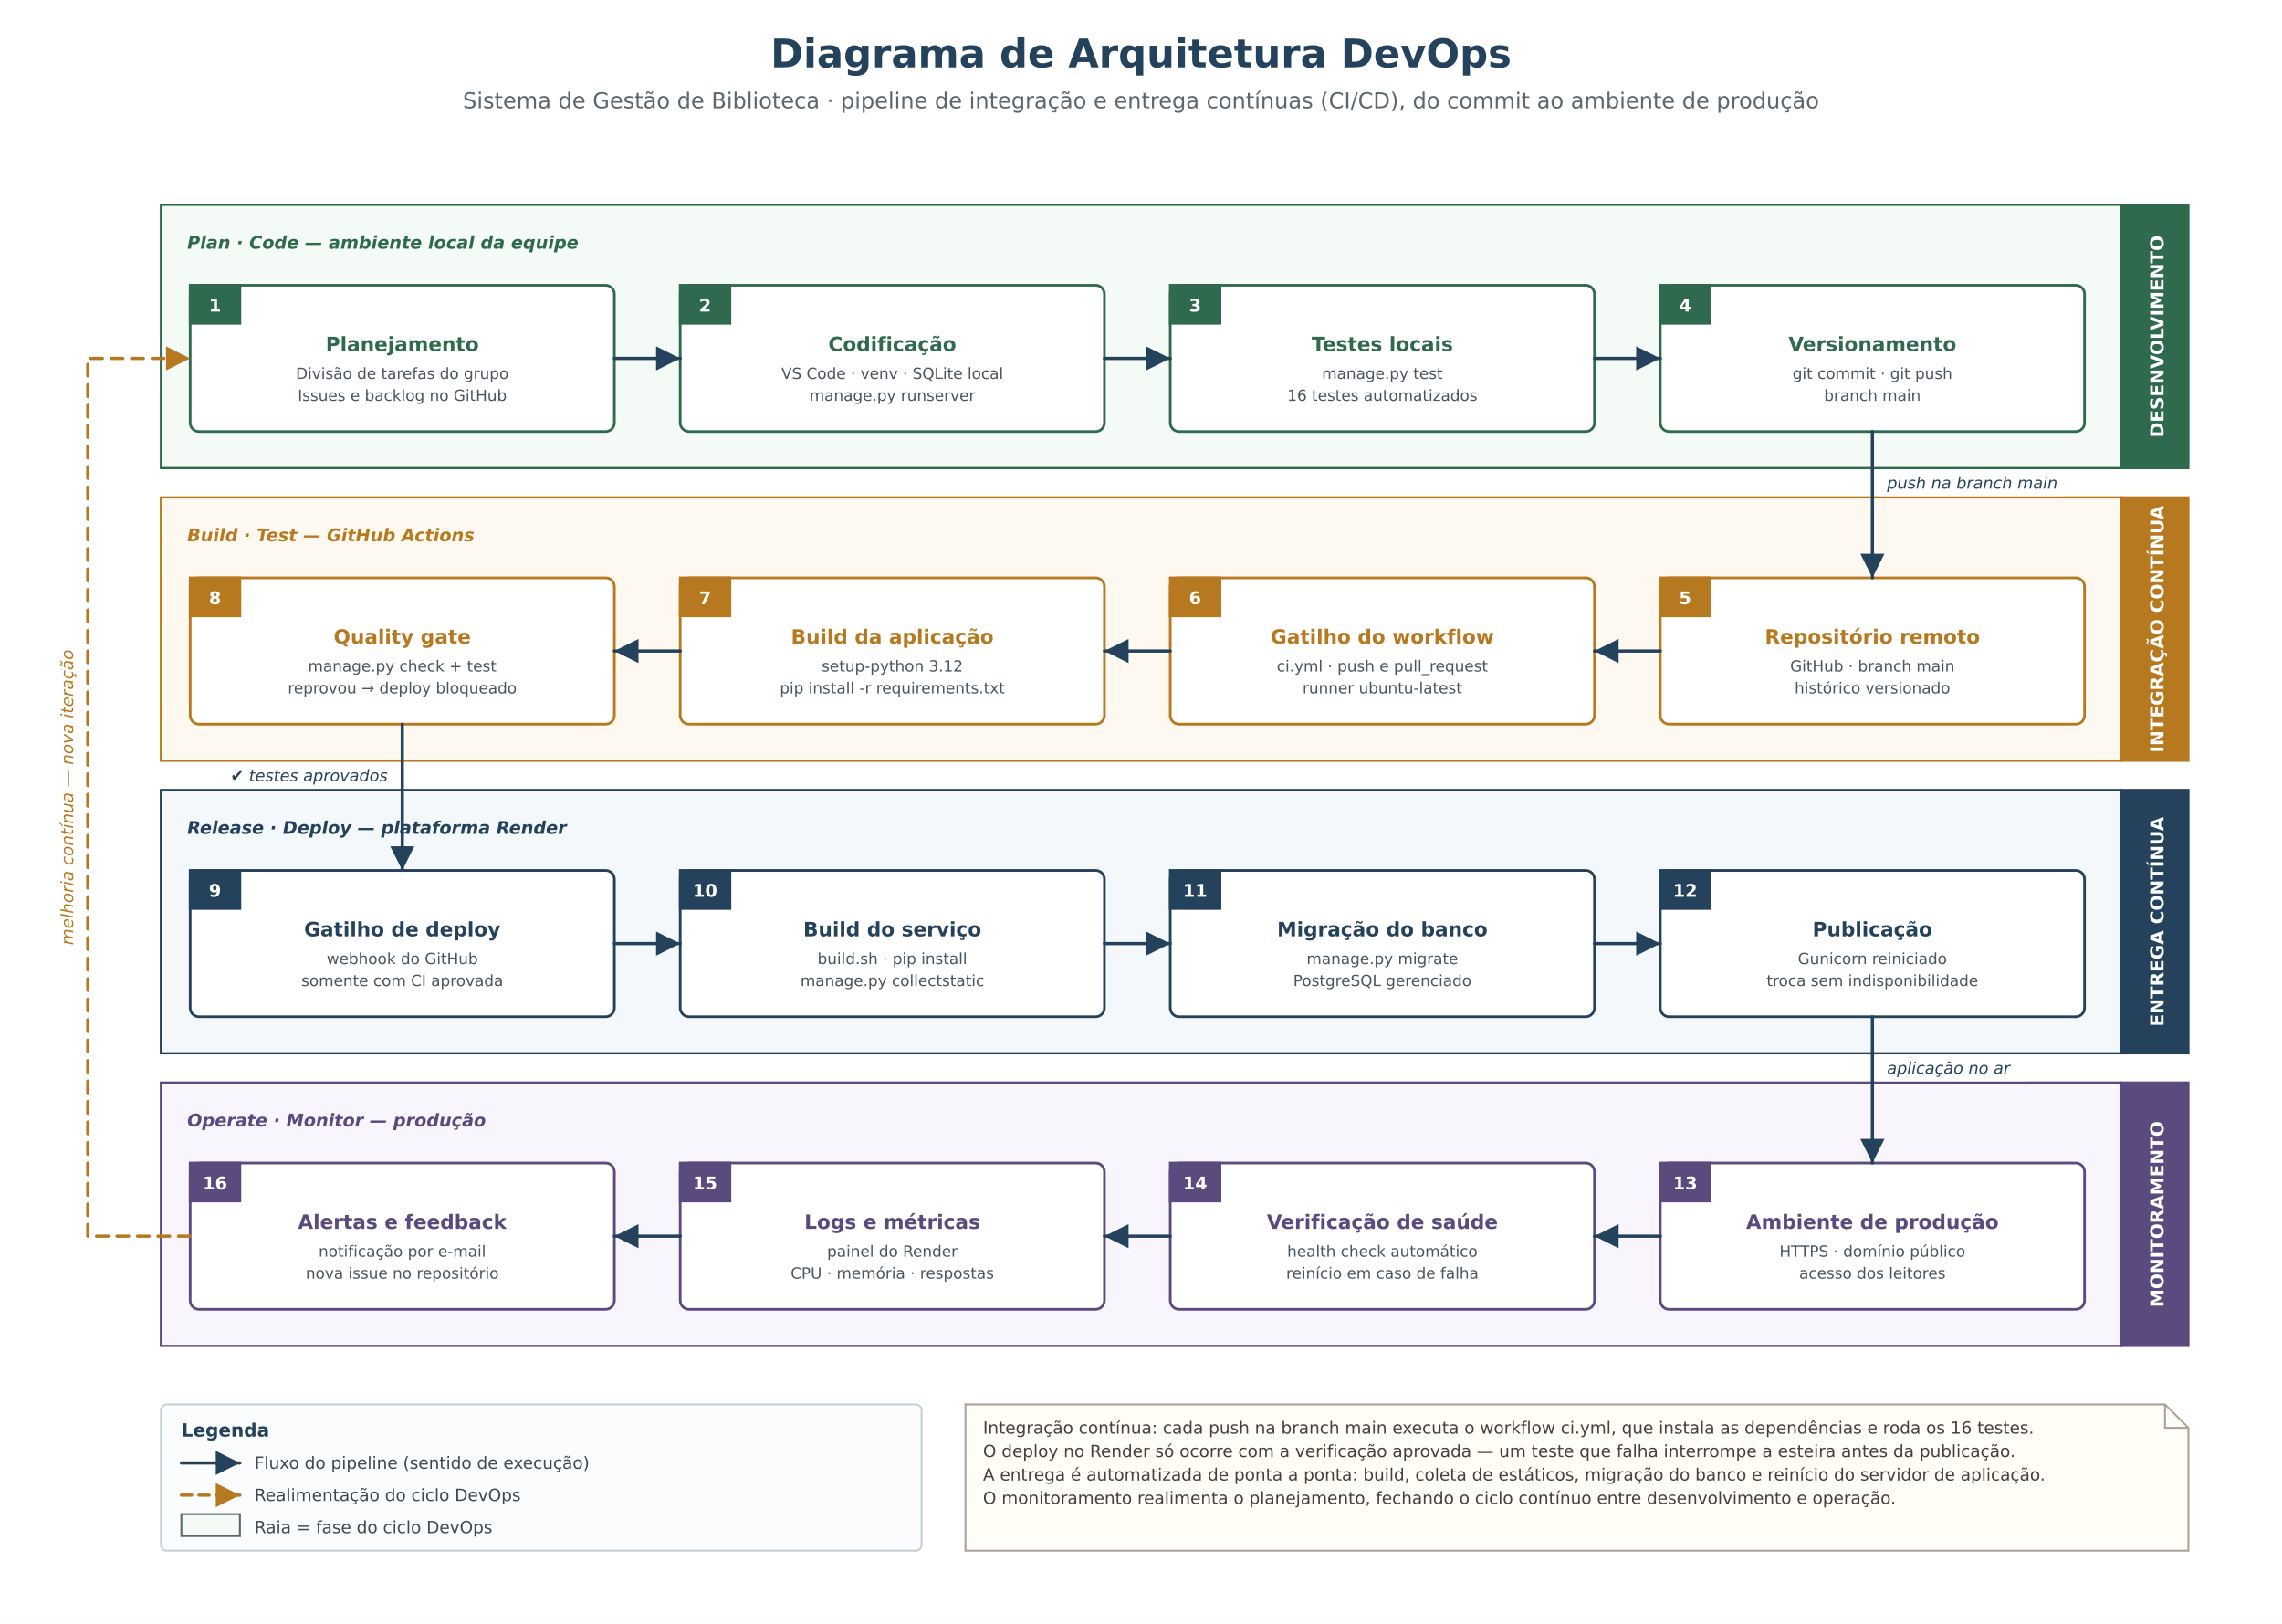
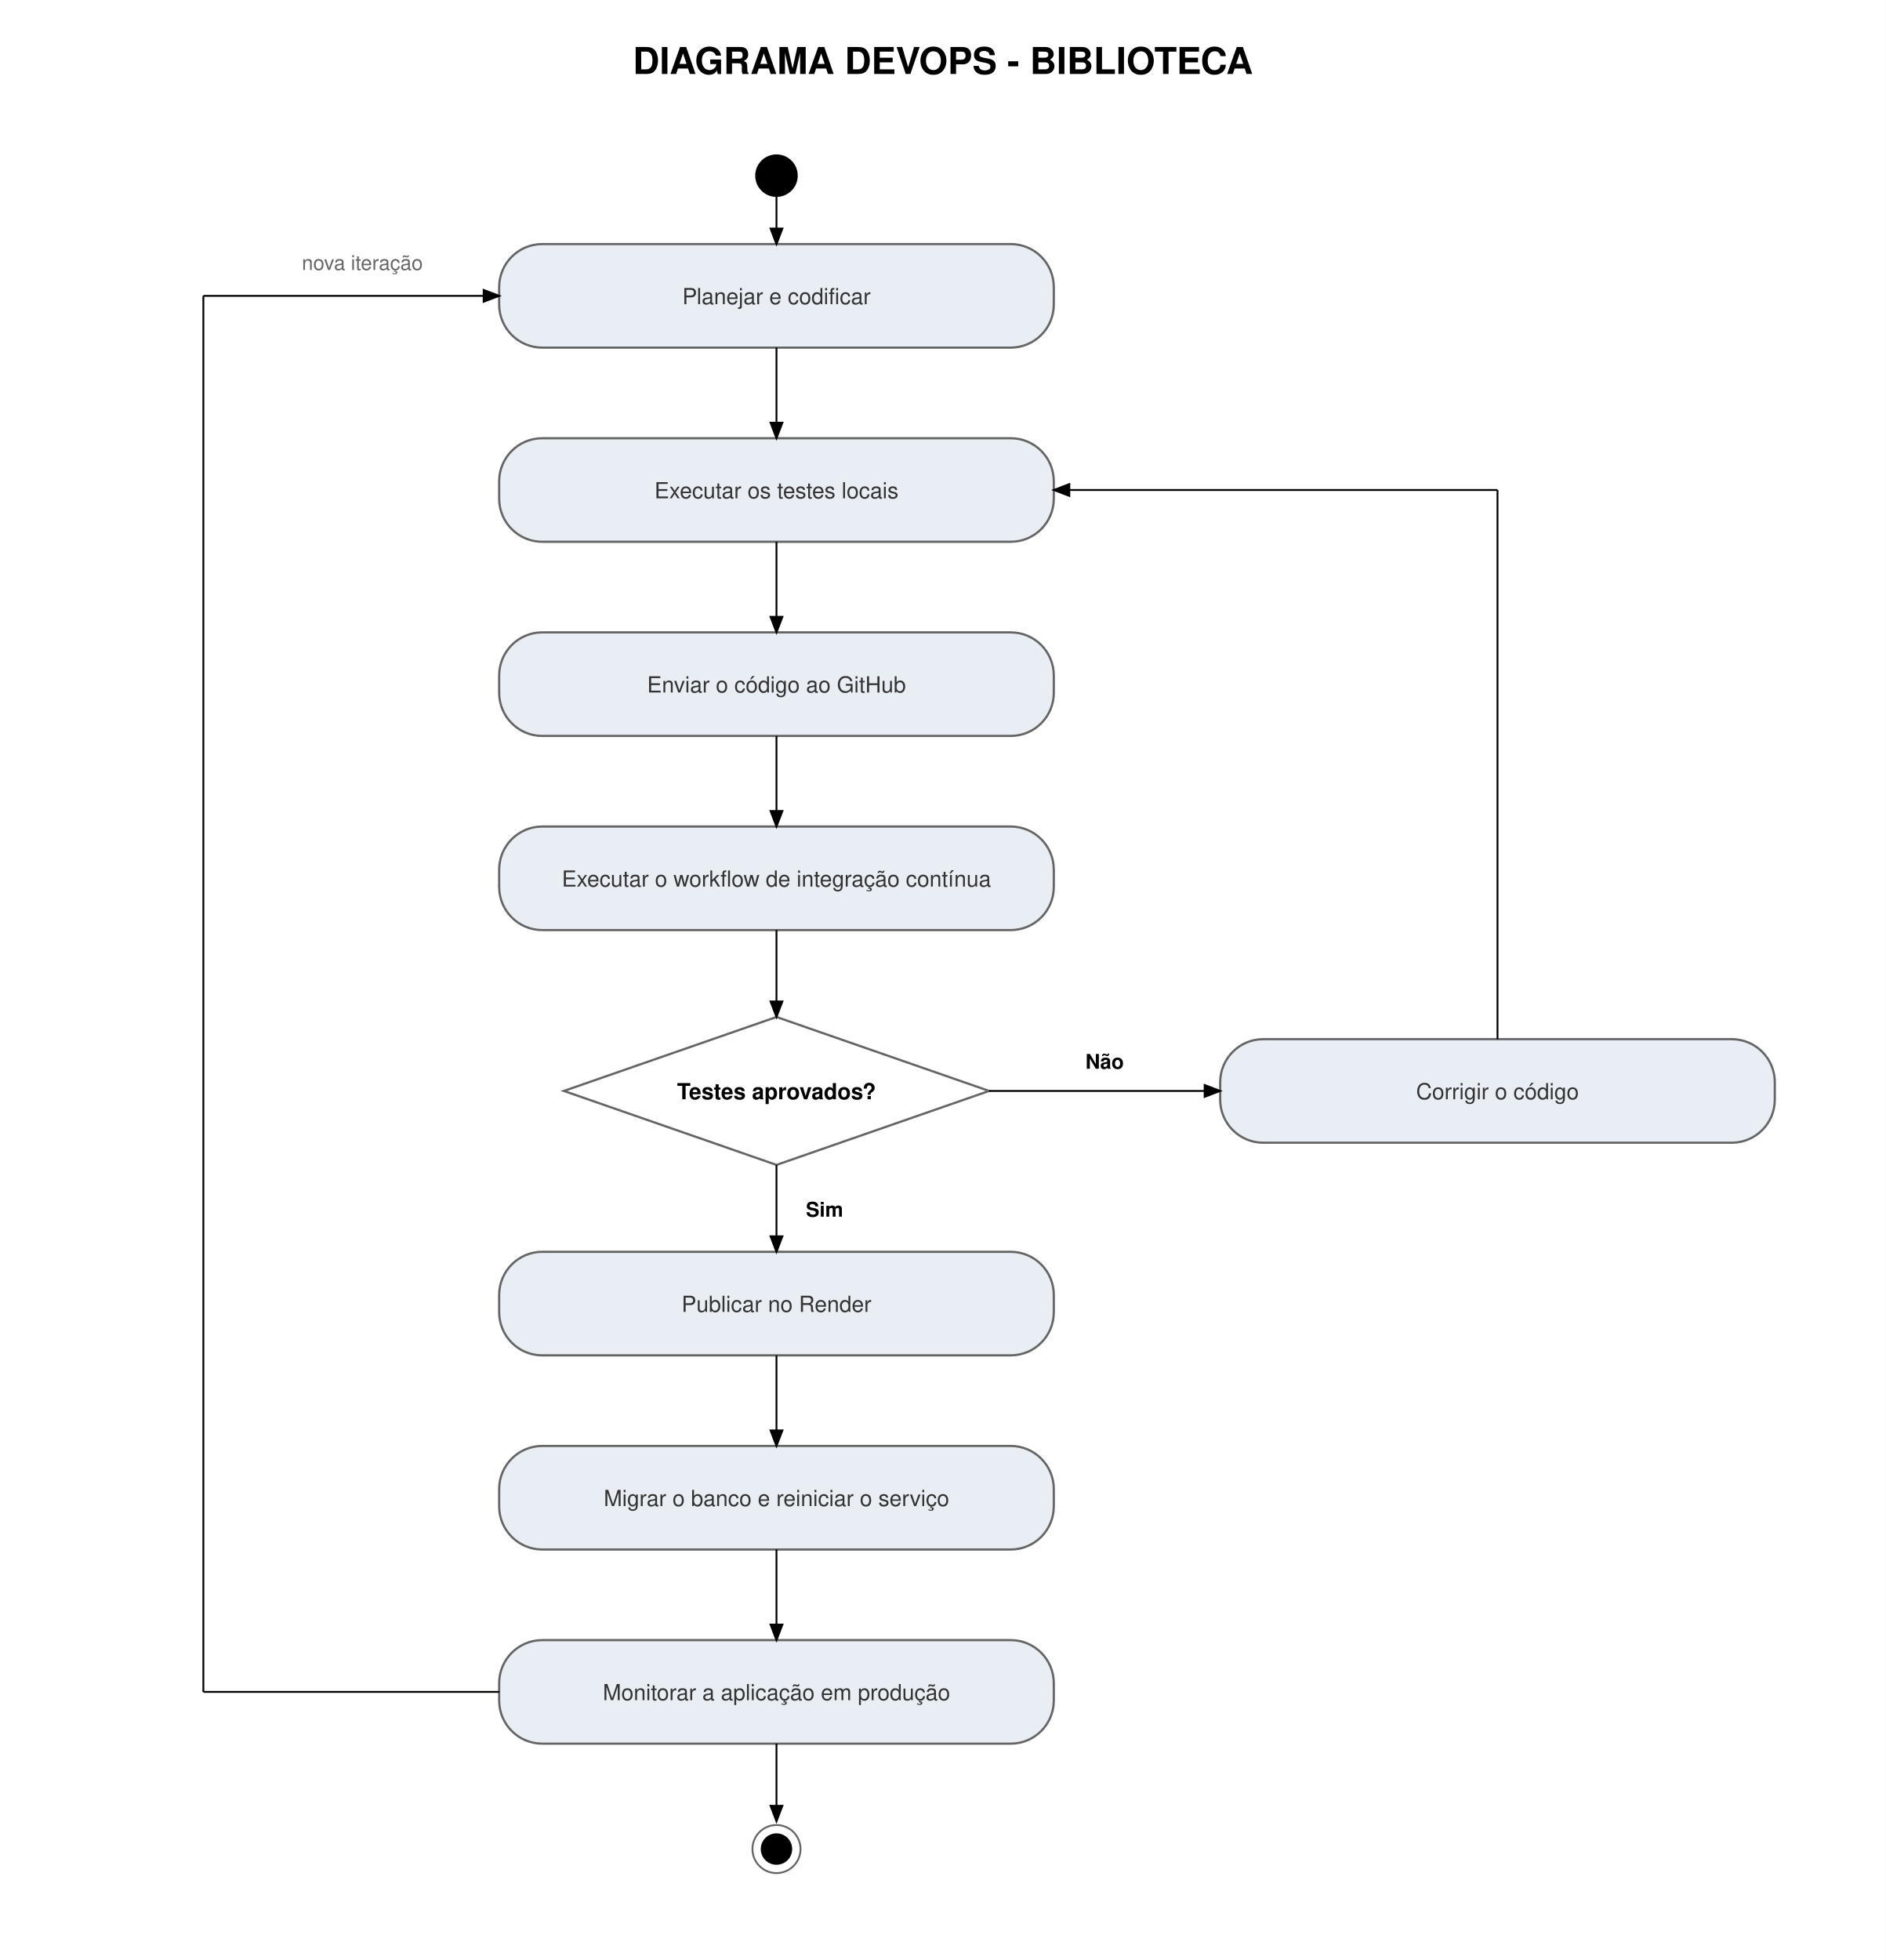
- <svg xmlns="http://www.w3.org/2000/svg" width="1560" height="1110" viewBox="0 0 1560 1110">
-   <defs>
-     <marker id="setaAberta" viewBox="0 0 12 12" refX="11" refY="6" markerWidth="12" markerHeight="12" orient="auto-start-reverse">
-       <path d="M 1 1 L 11 6 L 1 11" fill="none" stroke="#3d4852" stroke-width="1.6" stroke-linecap="round" stroke-linejoin="round" />
-     </marker>
-     <marker id="setaCheia" viewBox="0 0 12 12" refX="11" refY="6" markerWidth="10" markerHeight="10" orient="auto-start-reverse">
-       <path d="M 1 1 L 11 6 L 1 11 Z" fill="#3d4852" />
-     </marker>
-     <marker id="setaFluxo" viewBox="0 0 12 12" refX="11" refY="6" markerWidth="9" markerHeight="9" orient="auto-start-reverse">
-       <path d="M 1 1 L 11 6 L 1 11 Z" fill="#24425c" />
-     </marker>
-     <marker id="setaFeedback" viewBox="0 0 12 12" refX="11" refY="6" markerWidth="9" markerHeight="9" orient="auto-start-reverse">
-       <path d="M 1 1 L 11 6 L 1 11 Z" fill="#b7791f" />
-     </marker>
-   </defs>
-   <rect x="0" y="0" width="1560" height="1110" fill="#ffffff" />
-   <text x="780.0" y="46" font-family="DejaVu Sans, Verdana, Geneva, sans-serif" font-size="27" fill="#24425c" font-weight="bold" text-anchor="middle">Diagrama de Arquitetura DevOps</text>
-   <text x="780.0" y="74" font-family="DejaVu Sans, Verdana, Geneva, sans-serif" font-size="15" fill="#5b6670" font-weight="normal" text-anchor="middle">Sistema de Gestão de Biblioteca · pipeline de integração e entrega contínuas (CI/CD), do commit ao ambiente de produção</text>
-   <rect x="1450" y="140" width="46" height="180" rx="0" fill="#2f6a4f" stroke="#2f6a4f" stroke-width="1.5" />
-   <text x="1479" y="230.0" font-family="DejaVu Sans, Verdana, Geneva, sans-serif" font-size="12.5" fill="#ffffff" font-weight="bold" text-anchor="middle" transform="rotate(-90 1479 230.0)">DESENVOLVIMENTO</text>
-   <rect x="110" y="140" width="1340" height="180" rx="0" fill="#f4faf6" stroke="#2f6a4f" stroke-width="1.5" />
-   <text x="128" y="170" font-family="DejaVu Sans, Verdana, Geneva, sans-serif" font-size="12" fill="#2f6a4f" font-weight="bold" text-anchor="start" font-style="italic">Plan · Code — ambiente local da equipe</text>
-   <rect x="130" y="195" width="290" height="100" rx="6" fill="#ffffff" stroke="#2f6a4f" stroke-width="1.8" />
-   <rect x="130" y="195" width="34" height="26" rx="0" fill="#2f6a4f" stroke="#2f6a4f" stroke-width="1.8" />
-   <text x="147" y="213" font-family="DejaVu Sans, Verdana, Geneva, sans-serif" font-size="12" fill="#ffffff" font-weight="bold" text-anchor="middle">1</text>
-   <text x="275.0" y="240" font-family="DejaVu Sans, Verdana, Geneva, sans-serif" font-size="13.5" fill="#2f6a4f" font-weight="bold" text-anchor="middle">Planejamento</text>
-   <text x="275.0" y="259" font-family="DejaVu Sans, Verdana, Geneva, sans-serif" font-size="10.5" fill="#4a5560" font-weight="normal" text-anchor="middle">Divisão de tarefas do grupo</text>
-   <text x="275.0" y="274" font-family="DejaVu Sans, Verdana, Geneva, sans-serif" font-size="10.5" fill="#4a5560" font-weight="normal" text-anchor="middle">Issues e backlog no GitHub</text>
-   <rect x="465" y="195" width="290" height="100" rx="6" fill="#ffffff" stroke="#2f6a4f" stroke-width="1.8" />
-   <rect x="465" y="195" width="34" height="26" rx="0" fill="#2f6a4f" stroke="#2f6a4f" stroke-width="1.8" />
-   <text x="482" y="213" font-family="DejaVu Sans, Verdana, Geneva, sans-serif" font-size="12" fill="#ffffff" font-weight="bold" text-anchor="middle">2</text>
-   <text x="610.0" y="240" font-family="DejaVu Sans, Verdana, Geneva, sans-serif" font-size="13.5" fill="#2f6a4f" font-weight="bold" text-anchor="middle">Codificação</text>
-   <text x="610.0" y="259" font-family="DejaVu Sans, Verdana, Geneva, sans-serif" font-size="10.5" fill="#4a5560" font-weight="normal" text-anchor="middle">VS Code · venv · SQLite local</text>
-   <text x="610.0" y="274" font-family="DejaVu Sans, Verdana, Geneva, sans-serif" font-size="10.5" fill="#4a5560" font-weight="normal" text-anchor="middle">manage.py runserver</text>
-   <rect x="800" y="195" width="290" height="100" rx="6" fill="#ffffff" stroke="#2f6a4f" stroke-width="1.8" />
-   <rect x="800" y="195" width="34" height="26" rx="0" fill="#2f6a4f" stroke="#2f6a4f" stroke-width="1.8" />
-   <text x="817" y="213" font-family="DejaVu Sans, Verdana, Geneva, sans-serif" font-size="12" fill="#ffffff" font-weight="bold" text-anchor="middle">3</text>
-   <text x="945.0" y="240" font-family="DejaVu Sans, Verdana, Geneva, sans-serif" font-size="13.5" fill="#2f6a4f" font-weight="bold" text-anchor="middle">Testes locais</text>
-   <text x="945.0" y="259" font-family="DejaVu Sans, Verdana, Geneva, sans-serif" font-size="10.5" fill="#4a5560" font-weight="normal" text-anchor="middle">manage.py test</text>
-   <text x="945.0" y="274" font-family="DejaVu Sans, Verdana, Geneva, sans-serif" font-size="10.5" fill="#4a5560" font-weight="normal" text-anchor="middle">16 testes automatizados</text>
-   <rect x="1135" y="195" width="290" height="100" rx="6" fill="#ffffff" stroke="#2f6a4f" stroke-width="1.8" />
-   <rect x="1135" y="195" width="34" height="26" rx="0" fill="#2f6a4f" stroke="#2f6a4f" stroke-width="1.8" />
-   <text x="1152" y="213" font-family="DejaVu Sans, Verdana, Geneva, sans-serif" font-size="12" fill="#ffffff" font-weight="bold" text-anchor="middle">4</text>
-   <text x="1280.0" y="240" font-family="DejaVu Sans, Verdana, Geneva, sans-serif" font-size="13.5" fill="#2f6a4f" font-weight="bold" text-anchor="middle">Versionamento</text>
-   <text x="1280.0" y="259" font-family="DejaVu Sans, Verdana, Geneva, sans-serif" font-size="10.5" fill="#4a5560" font-weight="normal" text-anchor="middle">git commit · git push</text>
-   <text x="1280.0" y="274" font-family="DejaVu Sans, Verdana, Geneva, sans-serif" font-size="10.5" fill="#4a5560" font-weight="normal" text-anchor="middle">branch main</text>
-   <path d="M 420 245 L 465 245" fill="none" stroke="#24425c" stroke-width="2.2" stroke-linejoin="round" stroke-linecap="round" marker-end="url(#setaFluxo)" />
-   <path d="M 755 245 L 800 245" fill="none" stroke="#24425c" stroke-width="2.2" stroke-linejoin="round" stroke-linecap="round" marker-end="url(#setaFluxo)" />
-   <path d="M 1090 245 L 1135 245" fill="none" stroke="#24425c" stroke-width="2.2" stroke-linejoin="round" stroke-linecap="round" marker-end="url(#setaFluxo)" />
-   <rect x="1450" y="340" width="46" height="180" rx="0" fill="#b7791f" stroke="#b7791f" stroke-width="1.5" />
-   <text x="1479" y="430.0" font-family="DejaVu Sans, Verdana, Geneva, sans-serif" font-size="12.5" fill="#ffffff" font-weight="bold" text-anchor="middle" transform="rotate(-90 1479 430.0)">INTEGRAÇÃO CONTÍNUA</text>
-   <rect x="110" y="340" width="1340" height="180" rx="0" fill="#fdf9f1" stroke="#b7791f" stroke-width="1.5" />
-   <text x="128" y="370" font-family="DejaVu Sans, Verdana, Geneva, sans-serif" font-size="12" fill="#b7791f" font-weight="bold" text-anchor="start" font-style="italic">Build · Test — GitHub Actions</text>
-   <rect x="1135" y="395" width="290" height="100" rx="6" fill="#ffffff" stroke="#b7791f" stroke-width="1.8" />
-   <rect x="1135" y="395" width="34" height="26" rx="0" fill="#b7791f" stroke="#b7791f" stroke-width="1.8" />
-   <text x="1152" y="413" font-family="DejaVu Sans, Verdana, Geneva, sans-serif" font-size="12" fill="#ffffff" font-weight="bold" text-anchor="middle">5</text>
-   <text x="1280.0" y="440" font-family="DejaVu Sans, Verdana, Geneva, sans-serif" font-size="13.5" fill="#b7791f" font-weight="bold" text-anchor="middle">Repositório remoto</text>
-   <text x="1280.0" y="459" font-family="DejaVu Sans, Verdana, Geneva, sans-serif" font-size="10.5" fill="#4a5560" font-weight="normal" text-anchor="middle">GitHub · branch main</text>
-   <text x="1280.0" y="474" font-family="DejaVu Sans, Verdana, Geneva, sans-serif" font-size="10.5" fill="#4a5560" font-weight="normal" text-anchor="middle">histórico versionado</text>
-   <rect x="800" y="395" width="290" height="100" rx="6" fill="#ffffff" stroke="#b7791f" stroke-width="1.8" />
-   <rect x="800" y="395" width="34" height="26" rx="0" fill="#b7791f" stroke="#b7791f" stroke-width="1.8" />
-   <text x="817" y="413" font-family="DejaVu Sans, Verdana, Geneva, sans-serif" font-size="12" fill="#ffffff" font-weight="bold" text-anchor="middle">6</text>
-   <text x="945.0" y="440" font-family="DejaVu Sans, Verdana, Geneva, sans-serif" font-size="13.5" fill="#b7791f" font-weight="bold" text-anchor="middle">Gatilho do workflow</text>
-   <text x="945.0" y="459" font-family="DejaVu Sans, Verdana, Geneva, sans-serif" font-size="10.5" fill="#4a5560" font-weight="normal" text-anchor="middle">ci.yml · push e pull_request</text>
-   <text x="945.0" y="474" font-family="DejaVu Sans, Verdana, Geneva, sans-serif" font-size="10.5" fill="#4a5560" font-weight="normal" text-anchor="middle">runner ubuntu-latest</text>
-   <rect x="465" y="395" width="290" height="100" rx="6" fill="#ffffff" stroke="#b7791f" stroke-width="1.8" />
-   <rect x="465" y="395" width="34" height="26" rx="0" fill="#b7791f" stroke="#b7791f" stroke-width="1.8" />
-   <text x="482" y="413" font-family="DejaVu Sans, Verdana, Geneva, sans-serif" font-size="12" fill="#ffffff" font-weight="bold" text-anchor="middle">7</text>
-   <text x="610.0" y="440" font-family="DejaVu Sans, Verdana, Geneva, sans-serif" font-size="13.5" fill="#b7791f" font-weight="bold" text-anchor="middle">Build da aplicação</text>
-   <text x="610.0" y="459" font-family="DejaVu Sans, Verdana, Geneva, sans-serif" font-size="10.5" fill="#4a5560" font-weight="normal" text-anchor="middle">setup-python 3.12</text>
-   <text x="610.0" y="474" font-family="DejaVu Sans, Verdana, Geneva, sans-serif" font-size="10.5" fill="#4a5560" font-weight="normal" text-anchor="middle">pip install -r requirements.txt</text>
-   <rect x="130" y="395" width="290" height="100" rx="6" fill="#ffffff" stroke="#b7791f" stroke-width="1.8" />
-   <rect x="130" y="395" width="34" height="26" rx="0" fill="#b7791f" stroke="#b7791f" stroke-width="1.8" />
-   <text x="147" y="413" font-family="DejaVu Sans, Verdana, Geneva, sans-serif" font-size="12" fill="#ffffff" font-weight="bold" text-anchor="middle">8</text>
-   <text x="275.0" y="440" font-family="DejaVu Sans, Verdana, Geneva, sans-serif" font-size="13.5" fill="#b7791f" font-weight="bold" text-anchor="middle">Quality gate</text>
-   <text x="275.0" y="459" font-family="DejaVu Sans, Verdana, Geneva, sans-serif" font-size="10.5" fill="#4a5560" font-weight="normal" text-anchor="middle">manage.py check + test</text>
-   <text x="275.0" y="474" font-family="DejaVu Sans, Verdana, Geneva, sans-serif" font-size="10.5" fill="#4a5560" font-weight="normal" text-anchor="middle">reprovou → deploy bloqueado</text>
-   <path d="M 1135 445 L 1090 445" fill="none" stroke="#24425c" stroke-width="2.2" stroke-linejoin="round" stroke-linecap="round" marker-end="url(#setaFluxo)" />
-   <path d="M 800 445 L 755 445" fill="none" stroke="#24425c" stroke-width="2.2" stroke-linejoin="round" stroke-linecap="round" marker-end="url(#setaFluxo)" />
-   <path d="M 465 445 L 420 445" fill="none" stroke="#24425c" stroke-width="2.2" stroke-linejoin="round" stroke-linecap="round" marker-end="url(#setaFluxo)" />
-   <rect x="1450" y="540" width="46" height="180" rx="0" fill="#24425c" stroke="#24425c" stroke-width="1.5" />
-   <text x="1479" y="630.0" font-family="DejaVu Sans, Verdana, Geneva, sans-serif" font-size="12.5" fill="#ffffff" font-weight="bold" text-anchor="middle" transform="rotate(-90 1479 630.0)">ENTREGA CONTÍNUA</text>
-   <rect x="110" y="540" width="1340" height="180" rx="0" fill="#f5f8fb" stroke="#24425c" stroke-width="1.5" />
-   <text x="128" y="570" font-family="DejaVu Sans, Verdana, Geneva, sans-serif" font-size="12" fill="#24425c" font-weight="bold" text-anchor="start" font-style="italic">Release · Deploy — plataforma Render</text>
-   <rect x="130" y="595" width="290" height="100" rx="6" fill="#ffffff" stroke="#24425c" stroke-width="1.8" />
-   <rect x="130" y="595" width="34" height="26" rx="0" fill="#24425c" stroke="#24425c" stroke-width="1.8" />
-   <text x="147" y="613" font-family="DejaVu Sans, Verdana, Geneva, sans-serif" font-size="12" fill="#ffffff" font-weight="bold" text-anchor="middle">9</text>
-   <text x="275.0" y="640" font-family="DejaVu Sans, Verdana, Geneva, sans-serif" font-size="13.5" fill="#24425c" font-weight="bold" text-anchor="middle">Gatilho de deploy</text>
-   <text x="275.0" y="659" font-family="DejaVu Sans, Verdana, Geneva, sans-serif" font-size="10.5" fill="#4a5560" font-weight="normal" text-anchor="middle">webhook do GitHub</text>
-   <text x="275.0" y="674" font-family="DejaVu Sans, Verdana, Geneva, sans-serif" font-size="10.5" fill="#4a5560" font-weight="normal" text-anchor="middle">somente com CI aprovada</text>
-   <rect x="465" y="595" width="290" height="100" rx="6" fill="#ffffff" stroke="#24425c" stroke-width="1.8" />
-   <rect x="465" y="595" width="34" height="26" rx="0" fill="#24425c" stroke="#24425c" stroke-width="1.8" />
-   <text x="482" y="613" font-family="DejaVu Sans, Verdana, Geneva, sans-serif" font-size="12" fill="#ffffff" font-weight="bold" text-anchor="middle">10</text>
-   <text x="610.0" y="640" font-family="DejaVu Sans, Verdana, Geneva, sans-serif" font-size="13.5" fill="#24425c" font-weight="bold" text-anchor="middle">Build do serviço</text>
-   <text x="610.0" y="659" font-family="DejaVu Sans, Verdana, Geneva, sans-serif" font-size="10.5" fill="#4a5560" font-weight="normal" text-anchor="middle">build.sh · pip install</text>
-   <text x="610.0" y="674" font-family="DejaVu Sans, Verdana, Geneva, sans-serif" font-size="10.5" fill="#4a5560" font-weight="normal" text-anchor="middle">manage.py collectstatic</text>
-   <rect x="800" y="595" width="290" height="100" rx="6" fill="#ffffff" stroke="#24425c" stroke-width="1.8" />
-   <rect x="800" y="595" width="34" height="26" rx="0" fill="#24425c" stroke="#24425c" stroke-width="1.8" />
-   <text x="817" y="613" font-family="DejaVu Sans, Verdana, Geneva, sans-serif" font-size="12" fill="#ffffff" font-weight="bold" text-anchor="middle">11</text>
-   <text x="945.0" y="640" font-family="DejaVu Sans, Verdana, Geneva, sans-serif" font-size="13.5" fill="#24425c" font-weight="bold" text-anchor="middle">Migração do banco</text>
-   <text x="945.0" y="659" font-family="DejaVu Sans, Verdana, Geneva, sans-serif" font-size="10.5" fill="#4a5560" font-weight="normal" text-anchor="middle">manage.py migrate</text>
-   <text x="945.0" y="674" font-family="DejaVu Sans, Verdana, Geneva, sans-serif" font-size="10.5" fill="#4a5560" font-weight="normal" text-anchor="middle">PostgreSQL gerenciado</text>
-   <rect x="1135" y="595" width="290" height="100" rx="6" fill="#ffffff" stroke="#24425c" stroke-width="1.8" />
-   <rect x="1135" y="595" width="34" height="26" rx="0" fill="#24425c" stroke="#24425c" stroke-width="1.8" />
-   <text x="1152" y="613" font-family="DejaVu Sans, Verdana, Geneva, sans-serif" font-size="12" fill="#ffffff" font-weight="bold" text-anchor="middle">12</text>
-   <text x="1280.0" y="640" font-family="DejaVu Sans, Verdana, Geneva, sans-serif" font-size="13.5" fill="#24425c" font-weight="bold" text-anchor="middle">Publicação</text>
-   <text x="1280.0" y="659" font-family="DejaVu Sans, Verdana, Geneva, sans-serif" font-size="10.5" fill="#4a5560" font-weight="normal" text-anchor="middle">Gunicorn reiniciado</text>
-   <text x="1280.0" y="674" font-family="DejaVu Sans, Verdana, Geneva, sans-serif" font-size="10.5" fill="#4a5560" font-weight="normal" text-anchor="middle">troca sem indisponibilidade</text>
-   <path d="M 420 645 L 465 645" fill="none" stroke="#24425c" stroke-width="2.2" stroke-linejoin="round" stroke-linecap="round" marker-end="url(#setaFluxo)" />
-   <path d="M 755 645 L 800 645" fill="none" stroke="#24425c" stroke-width="2.2" stroke-linejoin="round" stroke-linecap="round" marker-end="url(#setaFluxo)" />
-   <path d="M 1090 645 L 1135 645" fill="none" stroke="#24425c" stroke-width="2.2" stroke-linejoin="round" stroke-linecap="round" marker-end="url(#setaFluxo)" />
-   <rect x="1450" y="740" width="46" height="180" rx="0" fill="#5b4a7d" stroke="#5b4a7d" stroke-width="1.5" />
-   <text x="1479" y="830.0" font-family="DejaVu Sans, Verdana, Geneva, sans-serif" font-size="12.5" fill="#ffffff" font-weight="bold" text-anchor="middle" transform="rotate(-90 1479 830.0)">MONITORAMENTO</text>
-   <rect x="110" y="740" width="1340" height="180" rx="0" fill="#f8f6fc" stroke="#5b4a7d" stroke-width="1.5" />
-   <text x="128" y="770" font-family="DejaVu Sans, Verdana, Geneva, sans-serif" font-size="12" fill="#5b4a7d" font-weight="bold" text-anchor="start" font-style="italic">Operate · Monitor — produção</text>
-   <rect x="1135" y="795" width="290" height="100" rx="6" fill="#ffffff" stroke="#5b4a7d" stroke-width="1.8" />
-   <rect x="1135" y="795" width="34" height="26" rx="0" fill="#5b4a7d" stroke="#5b4a7d" stroke-width="1.8" />
-   <text x="1152" y="813" font-family="DejaVu Sans, Verdana, Geneva, sans-serif" font-size="12" fill="#ffffff" font-weight="bold" text-anchor="middle">13</text>
-   <text x="1280.0" y="840" font-family="DejaVu Sans, Verdana, Geneva, sans-serif" font-size="13.5" fill="#5b4a7d" font-weight="bold" text-anchor="middle">Ambiente de produção</text>
-   <text x="1280.0" y="859" font-family="DejaVu Sans, Verdana, Geneva, sans-serif" font-size="10.5" fill="#4a5560" font-weight="normal" text-anchor="middle">HTTPS · domínio público</text>
-   <text x="1280.0" y="874" font-family="DejaVu Sans, Verdana, Geneva, sans-serif" font-size="10.5" fill="#4a5560" font-weight="normal" text-anchor="middle">acesso dos leitores</text>
-   <rect x="800" y="795" width="290" height="100" rx="6" fill="#ffffff" stroke="#5b4a7d" stroke-width="1.8" />
-   <rect x="800" y="795" width="34" height="26" rx="0" fill="#5b4a7d" stroke="#5b4a7d" stroke-width="1.8" />
-   <text x="817" y="813" font-family="DejaVu Sans, Verdana, Geneva, sans-serif" font-size="12" fill="#ffffff" font-weight="bold" text-anchor="middle">14</text>
-   <text x="945.0" y="840" font-family="DejaVu Sans, Verdana, Geneva, sans-serif" font-size="13.5" fill="#5b4a7d" font-weight="bold" text-anchor="middle">Verificação de saúde</text>
-   <text x="945.0" y="859" font-family="DejaVu Sans, Verdana, Geneva, sans-serif" font-size="10.5" fill="#4a5560" font-weight="normal" text-anchor="middle">health check automático</text>
-   <text x="945.0" y="874" font-family="DejaVu Sans, Verdana, Geneva, sans-serif" font-size="10.5" fill="#4a5560" font-weight="normal" text-anchor="middle">reinício em caso de falha</text>
-   <rect x="465" y="795" width="290" height="100" rx="6" fill="#ffffff" stroke="#5b4a7d" stroke-width="1.8" />
-   <rect x="465" y="795" width="34" height="26" rx="0" fill="#5b4a7d" stroke="#5b4a7d" stroke-width="1.8" />
-   <text x="482" y="813" font-family="DejaVu Sans, Verdana, Geneva, sans-serif" font-size="12" fill="#ffffff" font-weight="bold" text-anchor="middle">15</text>
-   <text x="610.0" y="840" font-family="DejaVu Sans, Verdana, Geneva, sans-serif" font-size="13.5" fill="#5b4a7d" font-weight="bold" text-anchor="middle">Logs e métricas</text>
-   <text x="610.0" y="859" font-family="DejaVu Sans, Verdana, Geneva, sans-serif" font-size="10.5" fill="#4a5560" font-weight="normal" text-anchor="middle">painel do Render</text>
-   <text x="610.0" y="874" font-family="DejaVu Sans, Verdana, Geneva, sans-serif" font-size="10.5" fill="#4a5560" font-weight="normal" text-anchor="middle">CPU · memória · respostas</text>
-   <rect x="130" y="795" width="290" height="100" rx="6" fill="#ffffff" stroke="#5b4a7d" stroke-width="1.8" />
-   <rect x="130" y="795" width="34" height="26" rx="0" fill="#5b4a7d" stroke="#5b4a7d" stroke-width="1.8" />
-   <text x="147" y="813" font-family="DejaVu Sans, Verdana, Geneva, sans-serif" font-size="12" fill="#ffffff" font-weight="bold" text-anchor="middle">16</text>
-   <text x="275.0" y="840" font-family="DejaVu Sans, Verdana, Geneva, sans-serif" font-size="13.5" fill="#5b4a7d" font-weight="bold" text-anchor="middle">Alertas e feedback</text>
-   <text x="275.0" y="859" font-family="DejaVu Sans, Verdana, Geneva, sans-serif" font-size="10.5" fill="#4a5560" font-weight="normal" text-anchor="middle">notificação por e-mail</text>
-   <text x="275.0" y="874" font-family="DejaVu Sans, Verdana, Geneva, sans-serif" font-size="10.5" fill="#4a5560" font-weight="normal" text-anchor="middle">nova issue no repositório</text>
-   <path d="M 1135 845 L 1090 845" fill="none" stroke="#24425c" stroke-width="2.2" stroke-linejoin="round" stroke-linecap="round" marker-end="url(#setaFluxo)" />
-   <path d="M 800 845 L 755 845" fill="none" stroke="#24425c" stroke-width="2.2" stroke-linejoin="round" stroke-linecap="round" marker-end="url(#setaFluxo)" />
-   <path d="M 465 845 L 420 845" fill="none" stroke="#24425c" stroke-width="2.2" stroke-linejoin="round" stroke-linecap="round" marker-end="url(#setaFluxo)" />
-   <path d="M 1280 295 L 1280 395" fill="none" stroke="#24425c" stroke-width="2.2" stroke-linejoin="round" stroke-linecap="round" marker-end="url(#setaFluxo)" />
-   <rect x="1284" y="322" width="126.0" height="17" rx="0" fill="#ffffff" stroke="none" stroke-width="0" />
-   <text x="1290" y="334" font-family="DejaVu Sans, Verdana, Geneva, sans-serif" font-size="11" fill="#24425c" font-weight="normal" text-anchor="start" font-style="italic">push na branch main</text>
-   <path d="M 275 495 L 275 595" fill="none" stroke="#24425c" stroke-width="2.2" stroke-linejoin="round" stroke-linecap="round" marker-end="url(#setaFluxo)" />
-   <rect x="151.0" y="522" width="120.0" height="17" rx="0" fill="#ffffff" stroke="none" stroke-width="0" />
-   <text x="265" y="534" font-family="DejaVu Sans, Verdana, Geneva, sans-serif" font-size="11" fill="#24425c" font-weight="normal" text-anchor="end" font-style="italic">✔ testes aprovados</text>
-   <path d="M 1280 695 L 1280 795" fill="none" stroke="#24425c" stroke-width="2.2" stroke-linejoin="round" stroke-linecap="round" marker-end="url(#setaFluxo)" />
-   <rect x="1284" y="722" width="102.0" height="17" rx="0" fill="#ffffff" stroke="none" stroke-width="0" />
-   <text x="1290" y="734" font-family="DejaVu Sans, Verdana, Geneva, sans-serif" font-size="11" fill="#24425c" font-weight="normal" text-anchor="start" font-style="italic">aplicação no ar</text>
-   <path d="M 130 845 L 60 845 L 60 245 L 130 245" fill="none" stroke="#b7791f" stroke-width="2.2" stroke-linejoin="round" stroke-linecap="round" stroke-dasharray="8,6" marker-end="url(#setaFeedback)" />
-   <text x="50" y="545" font-family="DejaVu Sans, Verdana, Geneva, sans-serif" font-size="11.5" fill="#b7791f" font-weight="normal" text-anchor="middle" font-style="italic" transform="rotate(-90 50 545)">melhoria contínua — nova iteração</text>
-   <rect x="110" y="960" width="520" height="100" rx="4" fill="#fbfcfd" stroke="#c3cbd3" stroke-width="1.2" />
-   <text x="124" y="982" font-family="DejaVu Sans, Verdana, Geneva, sans-serif" font-size="12.5" fill="#24425c" font-weight="bold" text-anchor="start">Legenda</text>
-   <path d="M 124 1000 L 164 1000" fill="none" stroke="#24425c" stroke-width="2.2" stroke-linejoin="round" stroke-linecap="round" marker-end="url(#setaFluxo)" />
-   <text x="174" y="1004" font-family="DejaVu Sans, Verdana, Geneva, sans-serif" font-size="11.5" fill="#3d4852" font-weight="normal" text-anchor="start">Fluxo do pipeline (sentido de execução)</text>
-   <path d="M 124 1022 L 164 1022" fill="none" stroke="#b7791f" stroke-width="2.2" stroke-linejoin="round" stroke-linecap="round" stroke-dasharray="7,5" marker-end="url(#setaFeedback)" />
-   <text x="174" y="1026" font-family="DejaVu Sans, Verdana, Geneva, sans-serif" font-size="11.5" fill="#3d4852" font-weight="normal" text-anchor="start">Realimentação do ciclo DevOps</text>
-   <rect x="124" y="1035" width="40" height="15" rx="0" fill="#f4faf6" stroke="#5b6670" stroke-width="1.3" />
-   <text x="174" y="1048" font-family="DejaVu Sans, Verdana, Geneva, sans-serif" font-size="11.5" fill="#3d4852" font-weight="normal" text-anchor="start">Raia = fase do ciclo DevOps</text>
-   <path d="M 660 960 L 1480 960 L 1496 976 L 1496 1060 L 660 1060 Z" fill="#fffdf5" stroke="#a8a29e" stroke-width="1.3" />
-   <path d="M 1480 960 L 1480 976 L 1496 976" fill="none" stroke="#a8a29e" stroke-width="1.3" />
-   <text x="672" y="980" font-family="DejaVu Sans, Verdana, Geneva, sans-serif" font-size="11.5" fill="#44403c" font-weight="normal" text-anchor="start">Integração contínua: cada push na branch main executa o workflow ci.yml, que instala as dependências e roda os 16 testes.</text>
-   <text x="672" y="996" font-family="DejaVu Sans, Verdana, Geneva, sans-serif" font-size="11.5" fill="#44403c" font-weight="normal" text-anchor="start">O deploy no Render só ocorre com a verificação aprovada — um teste que falha interrompe a esteira antes da publicação.</text>
-   <text x="672" y="1012" font-family="DejaVu Sans, Verdana, Geneva, sans-serif" font-size="11.5" fill="#44403c" font-weight="normal" text-anchor="start">A entrega é automatizada de ponta a ponta: build, coleta de estáticos, migração do banco e reinício do servidor de aplicação.</text>
-   <text x="672" y="1028" font-family="DejaVu Sans, Verdana, Geneva, sans-serif" font-size="11.5" fill="#44403c" font-weight="normal" text-anchor="start">O monitoramento realimenta o planejamento, fechando o ciclo contínuo entre desenvolvimento e operação.</text>
+ <svg xmlns="http://www.w3.org/2000/svg" width="1020" height="1060" viewBox="0 0 1020 1060">
+   <rect width="100%" height="100%" fill="#ffffff" />
+   <text x="510.0" y="40.0" font-family="Helvetica, Arial, 'Liberation Sans', sans-serif" font-size="20" fill="#000000" text-anchor="middle" font-weight="bold">DIAGRAMA DEVOPS - BIBLIOTECA</text>
+   <circle cx="420.0" cy="95.0" r="11.0" fill="#000000" stroke="#000000" stroke-width="1" />
+   <rect x="270.0" y="132.0" width="300.0" height="56.0" rx="23.3" fill="#e8eef4" stroke="#656565" stroke-width="1.2" />
+   <text x="420.0" y="164.5" font-family="Helvetica, Arial, 'Liberation Sans', sans-serif" font-size="12" fill="#333333" text-anchor="middle">Planejar e codificar</text>
+   <rect x="270.0" y="237.0" width="300.0" height="56.0" rx="23.3" fill="#e8eef4" stroke="#656565" stroke-width="1.2" />
+   <text x="420.0" y="269.5" font-family="Helvetica, Arial, 'Liberation Sans', sans-serif" font-size="12" fill="#333333" text-anchor="middle">Executar os testes locais</text>
+   <rect x="270.0" y="342.0" width="300.0" height="56.0" rx="23.3" fill="#e8eef4" stroke="#656565" stroke-width="1.2" />
+   <text x="420.0" y="374.5" font-family="Helvetica, Arial, 'Liberation Sans', sans-serif" font-size="12" fill="#333333" text-anchor="middle">Enviar o código ao GitHub</text>
+   <rect x="270.0" y="447.0" width="300.0" height="56.0" rx="23.3" fill="#e8eef4" stroke="#656565" stroke-width="1.2" />
+   <text x="420.0" y="479.5" font-family="Helvetica, Arial, 'Liberation Sans', sans-serif" font-size="12" fill="#333333" text-anchor="middle">Executar o workflow de integração contínua</text>
+   <polygon points="420.0,550.0 535.0,590.0 420.0,630.0 305.0,590.0" fill="#ffffff" stroke="#656565" stroke-width="1.2" />
+   <text x="420.0" y="594.5" font-family="Helvetica, Arial, 'Liberation Sans', sans-serif" font-size="12" fill="#000000" text-anchor="middle" font-weight="bold">Testes aprovados?</text>
+   <rect x="270.0" y="677.0" width="300.0" height="56.0" rx="23.3" fill="#e8eef4" stroke="#656565" stroke-width="1.2" />
+   <text x="420.0" y="709.5" font-family="Helvetica, Arial, 'Liberation Sans', sans-serif" font-size="12" fill="#333333" text-anchor="middle">Publicar no Render</text>
+   <rect x="270.0" y="782.0" width="300.0" height="56.0" rx="23.3" fill="#e8eef4" stroke="#656565" stroke-width="1.2" />
+   <text x="420.0" y="814.5" font-family="Helvetica, Arial, 'Liberation Sans', sans-serif" font-size="12" fill="#333333" text-anchor="middle">Migrar o banco e reiniciar o serviço</text>
+   <rect x="270.0" y="887.0" width="300.0" height="56.0" rx="23.3" fill="#e8eef4" stroke="#656565" stroke-width="1.2" />
+   <text x="420.0" y="919.5" font-family="Helvetica, Arial, 'Liberation Sans', sans-serif" font-size="12" fill="#333333" text-anchor="middle">Monitorar a aplicação em produção</text>
+   <circle cx="420.0" cy="1000.0" r="13.0" fill="#ffffff" stroke="#656565" stroke-width="1" />
+   <circle cx="420.0" cy="1000.0" r="8.0" fill="#000000" stroke="#000000" stroke-width="1" />
+   <line x1="420.0" y1="106.0" x2="420.0" y2="132.0" stroke="#000000" stroke-width="1" />
+   <polygon points="420.0,132.0 416.8,123.6 423.2,123.6" fill="#000000" stroke="#000000" stroke-width="1" />
+   <line x1="420.0" y1="188.0" x2="420.0" y2="237.0" stroke="#000000" stroke-width="1" />
+   <polygon points="420.0,237.0 416.8,228.6 423.2,228.6" fill="#000000" stroke="#000000" stroke-width="1" />
+   <line x1="420.0" y1="293.0" x2="420.0" y2="342.0" stroke="#000000" stroke-width="1" />
+   <polygon points="420.0,342.0 416.8,333.6 423.2,333.6" fill="#000000" stroke="#000000" stroke-width="1" />
+   <line x1="420.0" y1="398.0" x2="420.0" y2="447.0" stroke="#000000" stroke-width="1" />
+   <polygon points="420.0,447.0 416.8,438.6 423.2,438.6" fill="#000000" stroke="#000000" stroke-width="1" />
+   <line x1="420.0" y1="503.0" x2="420.0" y2="550.0" stroke="#000000" stroke-width="1" />
+   <polygon points="420.0,550.0 416.8,541.6 423.2,541.6" fill="#000000" stroke="#000000" stroke-width="1" />
+   <line x1="420.0" y1="630.0" x2="420.0" y2="677.0" stroke="#000000" stroke-width="1" />
+   <polygon points="420.0,677.0 416.8,668.6 423.2,668.6" fill="#000000" stroke="#000000" stroke-width="1" />
+   <text x="446.0" y="658.0" font-family="Helvetica, Arial, 'Liberation Sans', sans-serif" font-size="11" fill="#000000" text-anchor="middle" font-weight="bold">Sim</text>
+   <line x1="420.0" y1="733.0" x2="420.0" y2="782.0" stroke="#000000" stroke-width="1" />
+   <polygon points="420.0,782.0 416.8,773.6 423.2,773.6" fill="#000000" stroke="#000000" stroke-width="1" />
+   <line x1="420.0" y1="838.0" x2="420.0" y2="887.0" stroke="#000000" stroke-width="1" />
+   <polygon points="420.0,887.0 416.8,878.6 423.2,878.6" fill="#000000" stroke="#000000" stroke-width="1" />
+   <line x1="420.0" y1="943.0" x2="420.0" y2="985.0" stroke="#000000" stroke-width="1" />
+   <polygon points="420.0,985.0 416.8,976.6 423.2,976.6" fill="#000000" stroke="#000000" stroke-width="1" />
+   <rect x="660.0" y="562.0" width="300.0" height="56.0" rx="23.3" fill="#e8eef4" stroke="#656565" stroke-width="1.2" />
+   <text x="810.0" y="594.5" font-family="Helvetica, Arial, 'Liberation Sans', sans-serif" font-size="12" fill="#333333" text-anchor="middle">Corrigir o código</text>
+   <line x1="535.0" y1="590.0" x2="660.0" y2="590.0" stroke="#000000" stroke-width="1" />
+   <polygon points="660.0,590.0 651.6,593.2 651.6,586.8" fill="#000000" stroke="#000000" stroke-width="1" />
+   <text x="597.5" y="578.0" font-family="Helvetica, Arial, 'Liberation Sans', sans-serif" font-size="11" fill="#000000" text-anchor="middle" font-weight="bold">Não</text>
+   <line x1="810.0" y1="562.0" x2="810.0" y2="265.0" stroke="#000000" stroke-width="1" />
+   <line x1="810.0" y1="265.0" x2="570.0" y2="265.0" stroke="#000000" stroke-width="1" />
+   <polygon points="570.0,265.0 578.4,261.8 578.4,268.2" fill="#000000" stroke="#000000" stroke-width="1" />
+   <line x1="270.0" y1="915.0" x2="110.0" y2="915.0" stroke="#000000" stroke-width="1" />
+   <line x1="110.0" y1="915.0" x2="110.0" y2="160.0" stroke="#000000" stroke-width="1" />
+   <line x1="110.0" y1="160.0" x2="270.0" y2="160.0" stroke="#000000" stroke-width="1" />
+   <polygon points="270.0,160.0 261.6,163.2 261.6,156.8" fill="#000000" stroke="#000000" stroke-width="1" />
+   <text x="196.0" y="146.0" font-family="Helvetica, Arial, 'Liberation Sans', sans-serif" font-size="11" fill="#666666" text-anchor="middle">nova iteração</text>
</svg>
